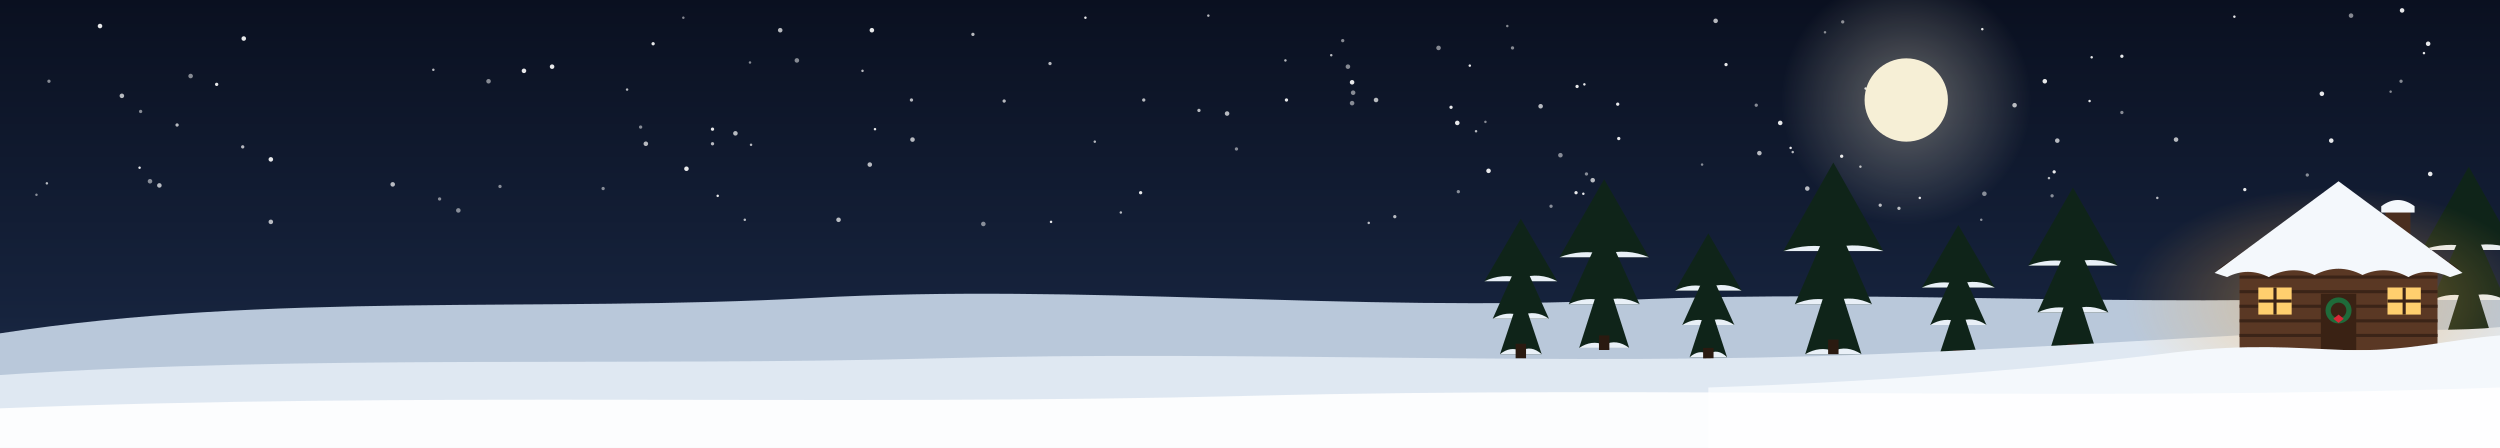
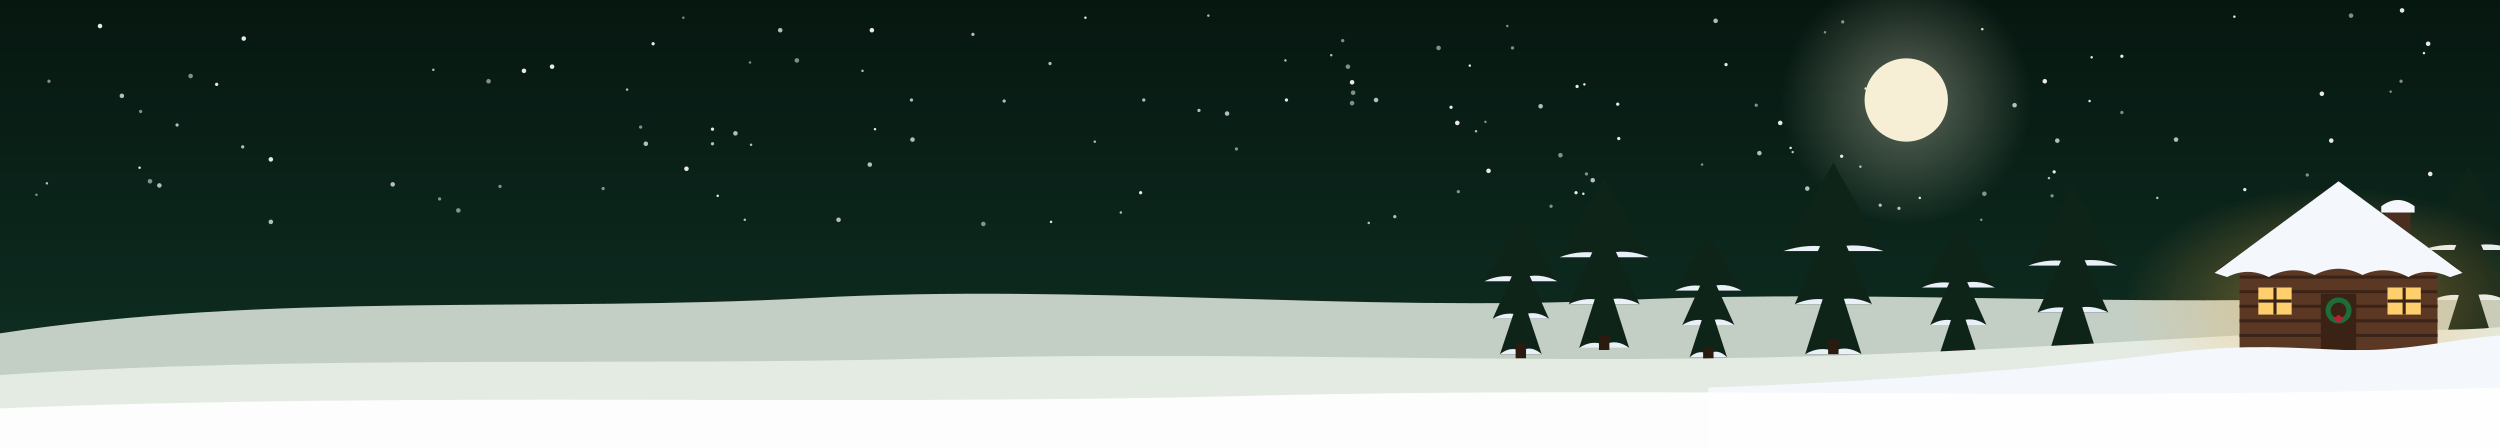
<svg xmlns="http://www.w3.org/2000/svg" viewBox="0 0 2400 430" preserveAspectRatio="xMaxYMax meet">
  <defs>
    <linearGradient id="sky" x1="0" y1="0" x2="0" y2="1">
-       <stop offset="0" stop-color="#0a1020" />
-       <stop offset=".7" stop-color="#16233d" />
-       <stop offset="1" stop-color="#233453" />
+       <stop offset="0" stop-color="#061710" />
+       <stop offset=".7" stop-color="#0d2a1f" />
+       <stop offset="1" stop-color="#17392b" />
    </linearGradient>
    <radialGradient id="moonGlow">
      <stop offset="0" stop-color="#fff6dc" stop-opacity=".35" />
      <stop offset="1" stop-color="#fff6dc" stop-opacity="0" />
    </radialGradient>
    <radialGradient id="warm" cx=".5" cy=".5" r=".5">
      <stop offset="0" stop-color="#ffb24a" stop-opacity=".45" />
      <stop offset="1" stop-color="#ffb24a" stop-opacity="0" />
    </radialGradient>
  </defs>
  <rect width="2400" height="430" fill="url(#sky)" />
  <g fill="#ffffff">
    <circle cx="1963" cy="78" r="2.2" opacity="0.9" />
    <circle cx="1452" cy="46" r="1.6" opacity="0.5" />
    <circle cx="1554" cy="133" r="1.6" opacity="0.9" />
    <circle cx="1905" cy="186" r="2.2" opacity="0.5" />
    <circle cx="2306" cy="10" r="2.2" opacity="0.9" />
    <circle cx="615" cy="122" r="1.6" opacity="0.5" />
    <circle cx="1411" cy="63" r="1.2" opacity="0.9" />
    <circle cx="837" cy="29" r="2.2" opacity="0.9" />
    <circle cx="1400" cy="184" r="1.6" opacity="0.5" />
    <circle cx="96" cy="25" r="2.2" opacity="0.9" />
    <circle cx="934" cy="33" r="1.6" opacity="0.7" />
    <circle cx="480" cy="179" r="1.6" opacity="0.5" />
    <circle cx="2229" cy="90" r="2.2" opacity="0.9" />
    <circle cx="689" cy="188" r="1.2" opacity="0.9" />
    <circle cx="721" cy="139" r="1.2" opacity="0.7" />
    <circle cx="1735" cy="181" r="2.2" opacity="0.7" />
    <circle cx="1972" cy="165" r="1.6" opacity="0.9" />
    <circle cx="144" cy="174" r="2.2" opacity="0.5" />
    <circle cx="805" cy="211" r="2.2" opacity="0.7" />
    <circle cx="1479" cy="102" r="2.2" opacity="0.7" />
    <circle cx="1289" cy="39" r="1.6" opacity="0.5" />
    <circle cx="1393" cy="103" r="1.6" opacity="0.9" />
    <circle cx="2367" cy="217" r="2.2" opacity="0.5" />
    <circle cx="135" cy="107" r="1.6" opacity="0.5" />
    <circle cx="2145" cy="16" r="1.2" opacity="0.9" />
    <circle cx="1769" cy="21" r="1.6" opacity="0.5" />
    <circle cx="440" cy="202" r="2.2" opacity="0.5" />
    <circle cx="749" cy="29" r="2.2" opacity="0.7" />
    <circle cx="170" cy="120" r="1.6" opacity="0.7" />
    <circle cx="1429" cy="164" r="2.2" opacity="0.9" />
    <circle cx="233" cy="141" r="1.6" opacity="0.7" />
    <circle cx="875" cy="96" r="1.6" opacity="0.7" />
    <circle cx="1970" cy="188" r="1.6" opacity="0.5" />
    <circle cx="706" cy="128" r="2.2" opacity="0.7" />
    <circle cx="765" cy="58" r="2.2" opacity="0.5" />
    <circle cx="47" cy="78" r="1.6" opacity="0.5" />
    <circle cx="1009" cy="213" r="1.2" opacity="0.9" />
    <circle cx="183" cy="73" r="2.2" opacity="0.5" />
    <circle cx="1498" cy="149" r="2.2" opacity="0.5" />
    <circle cx="117" cy="92" r="2.2" opacity="0.7" />
    <circle cx="503" cy="68" r="2.2" opacity="0.9" />
    <circle cx="1975" cy="135" r="2.2" opacity="0.7" />
    <circle cx="1095" cy="185" r="1.6" opacity="0.9" />
    <circle cx="684" cy="124" r="1.6" opacity="0.9" />
    <circle cx="208" cy="81" r="1.6" opacity="0.9" />
    <circle cx="1843" cy="190" r="1.2" opacity="0.9" />
    <circle cx="1187" cy="143" r="1.6" opacity="0.5" />
    <circle cx="35" cy="187" r="1.2" opacity="0.5" />
    <circle cx="2305" cy="78" r="1.6" opacity="0.5" />
    <circle cx="1008" cy="61" r="1.6" opacity="0.7" />
    <circle cx="260" cy="153" r="2.2" opacity="0.9" />
    <circle cx="1076" cy="204" r="1.2" opacity="0.7" />
    <circle cx="1786" cy="160" r="1.2" opacity="0.7" />
    <circle cx="835" cy="158" r="2.2" opacity="0.7" />
    <circle cx="1529" cy="173" r="2.2" opacity="0.7" />
    <circle cx="2327" cy="51" r="1.2" opacity="0.9" />
    <circle cx="656" cy="17" r="1.2" opacity="0.5" />
    <circle cx="1721" cy="146" r="1.2" opacity="0.7" />
    <circle cx="422" cy="191" r="1.6" opacity="0.5" />
    <circle cx="1298" cy="79" r="2.2" opacity="0.9" />
    <circle cx="2238" cy="135" r="2.2" opacity="0.9" />
    <circle cx="530" cy="64" r="2.2" opacity="0.9" />
    <circle cx="1634" cy="158" r="1.2" opacity="0.5" />
    <circle cx="1686" cy="101" r="1.6" opacity="0.5" />
    <circle cx="1381" cy="46" r="2.2" opacity="0.5" />
    <circle cx="1299" cy="89" r="2.2" opacity="0.5" />
    <circle cx="1805" cy="103" r="1.2" opacity="0.5" />
    <circle cx="876" cy="134" r="2.2" opacity="0.7" />
    <circle cx="2008" cy="55" r="1.2" opacity="0.9" />
    <circle cx="1417" cy="126" r="1.2" opacity="0.7" />
    <circle cx="416" cy="67" r="1.2" opacity="0.7" />
    <circle cx="1521" cy="81" r="1.2" opacity="0.9" />
    <circle cx="1791" cy="85" r="1.2" opacity="0.9" />
    <circle cx="620" cy="138" r="2.2" opacity="0.7" />
    <circle cx="684" cy="138" r="1.6" opacity="0.7" />
    <circle cx="2071" cy="190" r="1.2" opacity="0.7" />
    <circle cx="1902" cy="211" r="1.2" opacity="0.5" />
    <circle cx="1689" cy="147" r="2.2" opacity="0.7" />
    <circle cx="2155" cy="182" r="1.6" opacity="0.9" />
    <circle cx="234" cy="37" r="2.2" opacity="0.9" />
    <circle cx="1298" cy="99" r="2.2" opacity="0.5" />
    <circle cx="1339" cy="208" r="1.6" opacity="0.7" />
    <circle cx="1278" cy="53" r="1.2" opacity="0.7" />
    <circle cx="944" cy="215" r="2.2" opacity="0.5" />
    <circle cx="1051" cy="136" r="1.2" opacity="0.7" />
    <circle cx="1514" cy="83" r="1.6" opacity="0.9" />
    <circle cx="1178" cy="109" r="2.2" opacity="0.7" />
    <circle cx="627" cy="42" r="1.6" opacity="0.9" />
    <circle cx="153" cy="178" r="2.2" opacity="0.7" />
    <circle cx="1709" cy="118" r="2.2" opacity="0.9" />
    <circle cx="1098" cy="96" r="1.6" opacity="0.7" />
    <circle cx="2037" cy="108" r="1.6" opacity="0.5" />
    <circle cx="715" cy="211" r="1.2" opacity="0.7" />
    <circle cx="469" cy="78" r="2.2" opacity="0.5" />
    <circle cx="1489" cy="198" r="1.6" opacity="0.5" />
    <circle cx="1294" cy="64" r="2.2" opacity="0.5" />
    <circle cx="2295" cy="88" r="1.2" opacity="0.5" />
    <circle cx="720" cy="60" r="1.2" opacity="0.5" />
    <circle cx="1234" cy="58" r="1.2" opacity="0.7" />
    <circle cx="2257" cy="15" r="2.2" opacity="0.5" />
    <circle cx="1513" cy="185" r="1.6" opacity="0.9" />
    <circle cx="840" cy="124" r="1.2" opacity="0.9" />
    <circle cx="45" cy="176" r="1.2" opacity="0.7" />
    <circle cx="2089" cy="134" r="2.2" opacity="0.7" />
    <circle cx="1934" cy="101" r="2.2" opacity="0.7" />
    <circle cx="1719" cy="142" r="1.2" opacity="0.9" />
    <circle cx="1160" cy="15" r="1.2" opacity="0.7" />
    <circle cx="1520" cy="186" r="1.2" opacity="0.9" />
    <circle cx="1768" cy="150" r="1.6" opacity="0.9" />
    <circle cx="1555" cy="202" r="1.2" opacity="0.5" />
    <circle cx="1447" cy="25" r="1.2" opacity="0.5" />
    <circle cx="1752" cy="31" r="1.2" opacity="0.5" />
    <circle cx="1042" cy="17" r="1.2" opacity="0.9" />
    <circle cx="2333" cy="167" r="2.2" opacity="0.9" />
    <circle cx="134" cy="161" r="1.2" opacity="0.9" />
    <circle cx="1967" cy="171" r="1.2" opacity="0.7" />
    <circle cx="1399" cy="118" r="2.2" opacity="0.9" />
    <circle cx="1314" cy="214" r="1.2" opacity="0.7" />
    <circle cx="377" cy="177" r="2.2" opacity="0.7" />
    <circle cx="260" cy="213" r="2.2" opacity="0.7" />
    <circle cx="602" cy="86" r="1.2" opacity="0.7" />
    <circle cx="579" cy="181" r="1.6" opacity="0.5" />
    <circle cx="828" cy="68" r="1.2" opacity="0.7" />
    <circle cx="1805" cy="197" r="1.6" opacity="0.7" />
    <circle cx="1321" cy="96" r="2.2" opacity="0.7" />
    <circle cx="2006" cy="97" r="1.2" opacity="0.9" />
    <circle cx="2215" cy="168" r="1.6" opacity="0.5" />
    <circle cx="964" cy="97" r="1.6" opacity="0.7" />
    <circle cx="2331" cy="42" r="2.2" opacity="0.9" />
    <circle cx="1823" cy="200" r="1.6" opacity="0.7" />
    <circle cx="1426" cy="117" r="1.2" opacity="0.5" />
    <circle cx="2037" cy="54" r="1.6" opacity="0.9" />
    <circle cx="659" cy="162" r="2.2" opacity="0.9" />
    <circle cx="1151" cy="106" r="1.6" opacity="0.7" />
    <circle cx="1553" cy="100" r="1.6" opacity="0.9" />
    <circle cx="1903" cy="28" r="1.2" opacity="0.9" />
    <circle cx="1657" cy="62" r="1.6" opacity="0.9" />
    <circle cx="1523" cy="167" r="1.6" opacity="0.5" />
    <circle cx="1235" cy="96" r="1.6" opacity="0.9" />
    <circle cx="1647" cy="20" r="2.2" opacity="0.7" />
  </g>
  <circle cx="1830" cy="96" r="120" fill="url(#moonGlow)" />
  <circle cx="1830" cy="96" r="40" fill="#f6efd6" />
-   <path d="M0 320 C 260 280 520 300 780 286 C 1040 272 1300 300 1560 288 C 1820 276 2080 300 2400 280 L2400 430 L0 430 Z" fill="#b9c8da" />
+   <path d="M0 320 C 260 280 520 300 780 286 C 1040 272 1300 300 1560 288 C 1820 276 2080 300 2400 280 L2400 430 L0 430 Z" fill="#c3cfc4" />
  <polygon points="1460,210 1425,270 1495,270" fill="#0f2419" />
  <path d="M1425 270 Q1442 262 1460 267 Q1478 261 1495 270 Z" fill="#e9f0f7" />
  <polygon points="1460,246 1433,306 1487,306" fill="#0f2419" />
  <path d="M1433 306 Q1446 298 1460 303 Q1474 297 1487 306 Z" fill="#e9f0f7" />
  <polygon points="1460,280 1440,340 1480,340" fill="#0f2419" />
  <path d="M1440 340 Q1450 332 1460 337 Q1470 331 1480 340 Z" fill="#e9f0f7" />
  <rect x="1455" y="330" width="10" height="14" fill="#2a1a10" />
  <polygon points="1540,172 1497,247 1583,247" fill="#0f2419" />
  <path d="M1497 247 Q1518 239 1540 244 Q1562 238 1583 247 Z" fill="#e9f0f7" />
  <polygon points="1540,217 1506,292 1574,292" fill="#0f2419" />
  <path d="M1506 292 Q1523 284 1540 289 Q1557 283 1574 292 Z" fill="#e9f0f7" />
  <polygon points="1540,259 1516,334 1564,334" fill="#0f2419" />
  <path d="M1516 334 Q1528 326 1540 331 Q1552 325 1564 334 Z" fill="#e9f0f7" />
  <rect x="1535" y="322" width="10" height="14" fill="#2a1a10" />
  <polygon points="1640,224 1608,279 1672,279" fill="#0f2419" />
  <path d="M1608 279 Q1624 271 1640 276 Q1656 270 1672 279 Z" fill="#e9f0f7" />
  <polygon points="1640,257 1615,312 1665,312" fill="#0f2419" />
  <path d="M1615 312 Q1628 304 1640 309 Q1652 303 1665 312 Z" fill="#e9f0f7" />
  <polygon points="1640,288 1622,343 1658,343" fill="#0f2419" />
  <path d="M1622 343 Q1631 335 1640 340 Q1649 334 1658 343 Z" fill="#e9f0f7" />
  <rect x="1635" y="334" width="10" height="14" fill="#2a1a10" />
  <polygon points="1760,156 1712,241 1808,241" fill="#0f2419" />
  <path d="M1712 241 Q1736 233 1760 238 Q1784 232 1808 241 Z" fill="#e9f0f7" />
  <polygon points="1760,207 1723,292 1797,292" fill="#0f2419" />
  <path d="M1723 292 Q1741 284 1760 289 Q1779 283 1797 292 Z" fill="#e9f0f7" />
  <polygon points="1760,255 1733,340 1787,340" fill="#0f2419" />
  <path d="M1733 340 Q1747 332 1760 337 Q1773 331 1787 340 Z" fill="#e9f0f7" />
  <rect x="1755" y="326" width="10" height="14" fill="#2a1a10" />
  <polygon points="1880,216 1845,276 1915,276" fill="#0f2419" />
  <path d="M1845 276 Q1862 268 1880 273 Q1898 267 1915 276 Z" fill="#e9f0f7" />
  <polygon points="1880,252 1853,312 1907,312" fill="#0f2419" />
  <path d="M1853 312 Q1866 304 1880 309 Q1894 303 1907 312 Z" fill="#e9f0f7" />
  <polygon points="1880,286 1860,346 1900,346" fill="#0f2419" />
  <path d="M1860 346 Q1870 338 1880 343 Q1890 337 1900 346 Z" fill="#e9f0f7" />
  <rect x="1875" y="336" width="10" height="14" fill="#2a1a10" />
  <polygon points="1990,180 1947,255 2033,255" fill="#0f2419" />
  <path d="M1947 255 Q1968 247 1990 252 Q2012 246 2033 255 Z" fill="#e9f0f7" />
  <polygon points="1990,225 1956,300 2024,300" fill="#0f2419" />
  <path d="M1956 300 Q1973 292 1990 297 Q2007 291 2024 300 Z" fill="#e9f0f7" />
  <polygon points="1990,267 1966,342 2014,342" fill="#0f2419" />
  <path d="M1966 342 Q1978 334 1990 339 Q2002 333 2014 342 Z" fill="#e9f0f7" />
  <rect x="1985" y="330" width="10" height="14" fill="#2a1a10" />
  <polygon points="2370,160 2325,240 2415,240" fill="#0f2419" />
  <path d="M2325 240 Q2348 232 2370 237 Q2392 231 2415 240 Z" fill="#e9f0f7" />
  <polygon points="2370,208 2335,288 2405,288" fill="#0f2419" />
  <path d="M2335 288 Q2352 280 2370 285 Q2388 279 2405 288 Z" fill="#e9f0f7" />
  <polygon points="2370,253 2345,333 2395,333" fill="#0f2419" />
  <path d="M2345 333 Q2357 325 2370 330 Q2383 324 2395 333 Z" fill="#e9f0f7" />
  <rect x="2365" y="320" width="10" height="14" fill="#2a1a10" />
-   <path d="M0 360 C 300 340 600 352 900 344 C 1200 336 1500 352 1800 340 C 2000 332 2120 322 2240 318 C 2320 316 2360 318 2400 314 L2400 430 L0 430 Z" fill="#dfe8f2" />
+   <path d="M0 360 C 300 340 600 352 900 344 C 1200 336 1500 352 1800 340 C 2000 332 2120 322 2240 318 C 2320 316 2360 318 2400 314 L2400 430 L0 430 Z" fill="#e4ebe3" />
  <ellipse cx="2240" cy="290" rx="200" ry="110" fill="url(#warm)" />
  <g>
    <rect x="2290" y="196" width="24" height="56" fill="#4a2e1f" />
    <path d="M2286 198 Q2302 186 2318 198 L2318 204 L2286 204 Z" fill="#f4f8fc" />
    <rect x="2150" y="252" width="190" height="84" fill="#5a3824" />
    <g stroke="#3b2417" stroke-width="3">
      <line x1="2150" y1="266" x2="2340" y2="266" />
      <line x1="2150" y1="280" x2="2340" y2="280" />
      <line x1="2150" y1="294" x2="2340" y2="294" />
      <line x1="2150" y1="308" x2="2340" y2="308" />
      <line x1="2150" y1="322" x2="2340" y2="322" />
    </g>
    <polygon points="2130,258 2245,178 2360,258" fill="#2c1a10" />
    <path d="M2126 262 L2245 174 L2364 262 L2352 266 Q2330 256 2312 266 Q2290 254 2268 264 Q2245 252 2222 264 Q2200 254 2178 266 Q2158 256 2138 266 Z" fill="#f4f8fc" />
    <g fill="#ffcf6e">
      <rect x="2168" y="276" width="32" height="26" />
      <rect x="2292" y="276" width="32" height="26" />
    </g>
    <g stroke="#3b2417" stroke-width="3">
      <line x1="2184" y1="276" x2="2184" y2="302" />
      <line x1="2168" y1="289" x2="2200" y2="289" />
      <line x1="2308" y1="276" x2="2308" y2="302" />
      <line x1="2292" y1="289" x2="2324" y2="289" />
    </g>
    <rect x="2228" y="282" width="34" height="54" fill="#3a2214" />
    <circle cx="2245" cy="298" r="10" fill="none" stroke="#1f6b3a" stroke-width="5" />
-     <path d="M2240 306 L2245 302 L2250 306 L2245 310 Z" fill="#d92636" />
+     <path d="M2240 306 L2245 302 L2250 306 L2245 310 Z" fill="#b42232" />
  </g>
  <path d="M1640 372 C 1820 366 1980 352 2090 338 C 2160 330 2200 334 2250 336 C 2310 338 2350 326 2400 322 L2400 430 L1640 430 Z" fill="#f4f8fc" />
  <path d="M0 392 C 400 376 800 390 1200 380 C 1600 370 2000 386 2400 372 L2400 430 L0 430 Z" fill="#ffffff" opacity=".9" />
</svg>
